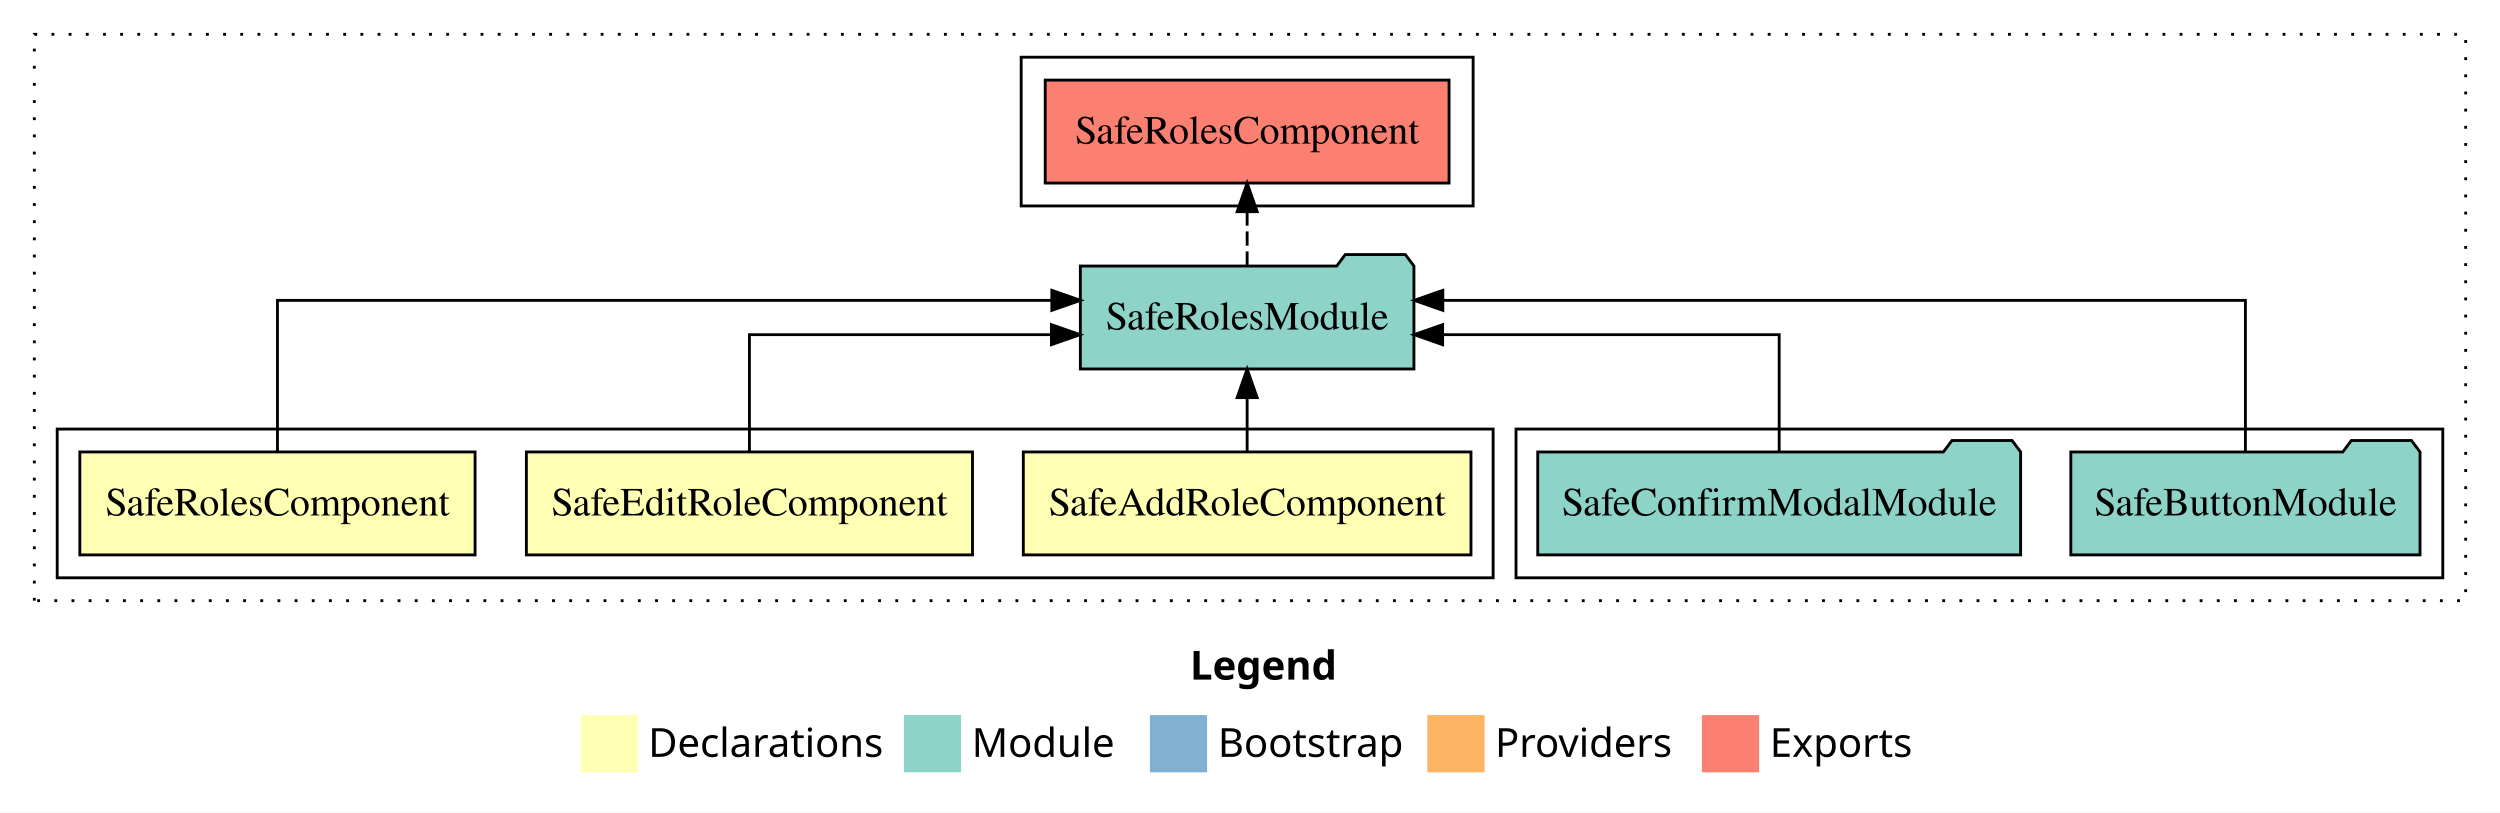
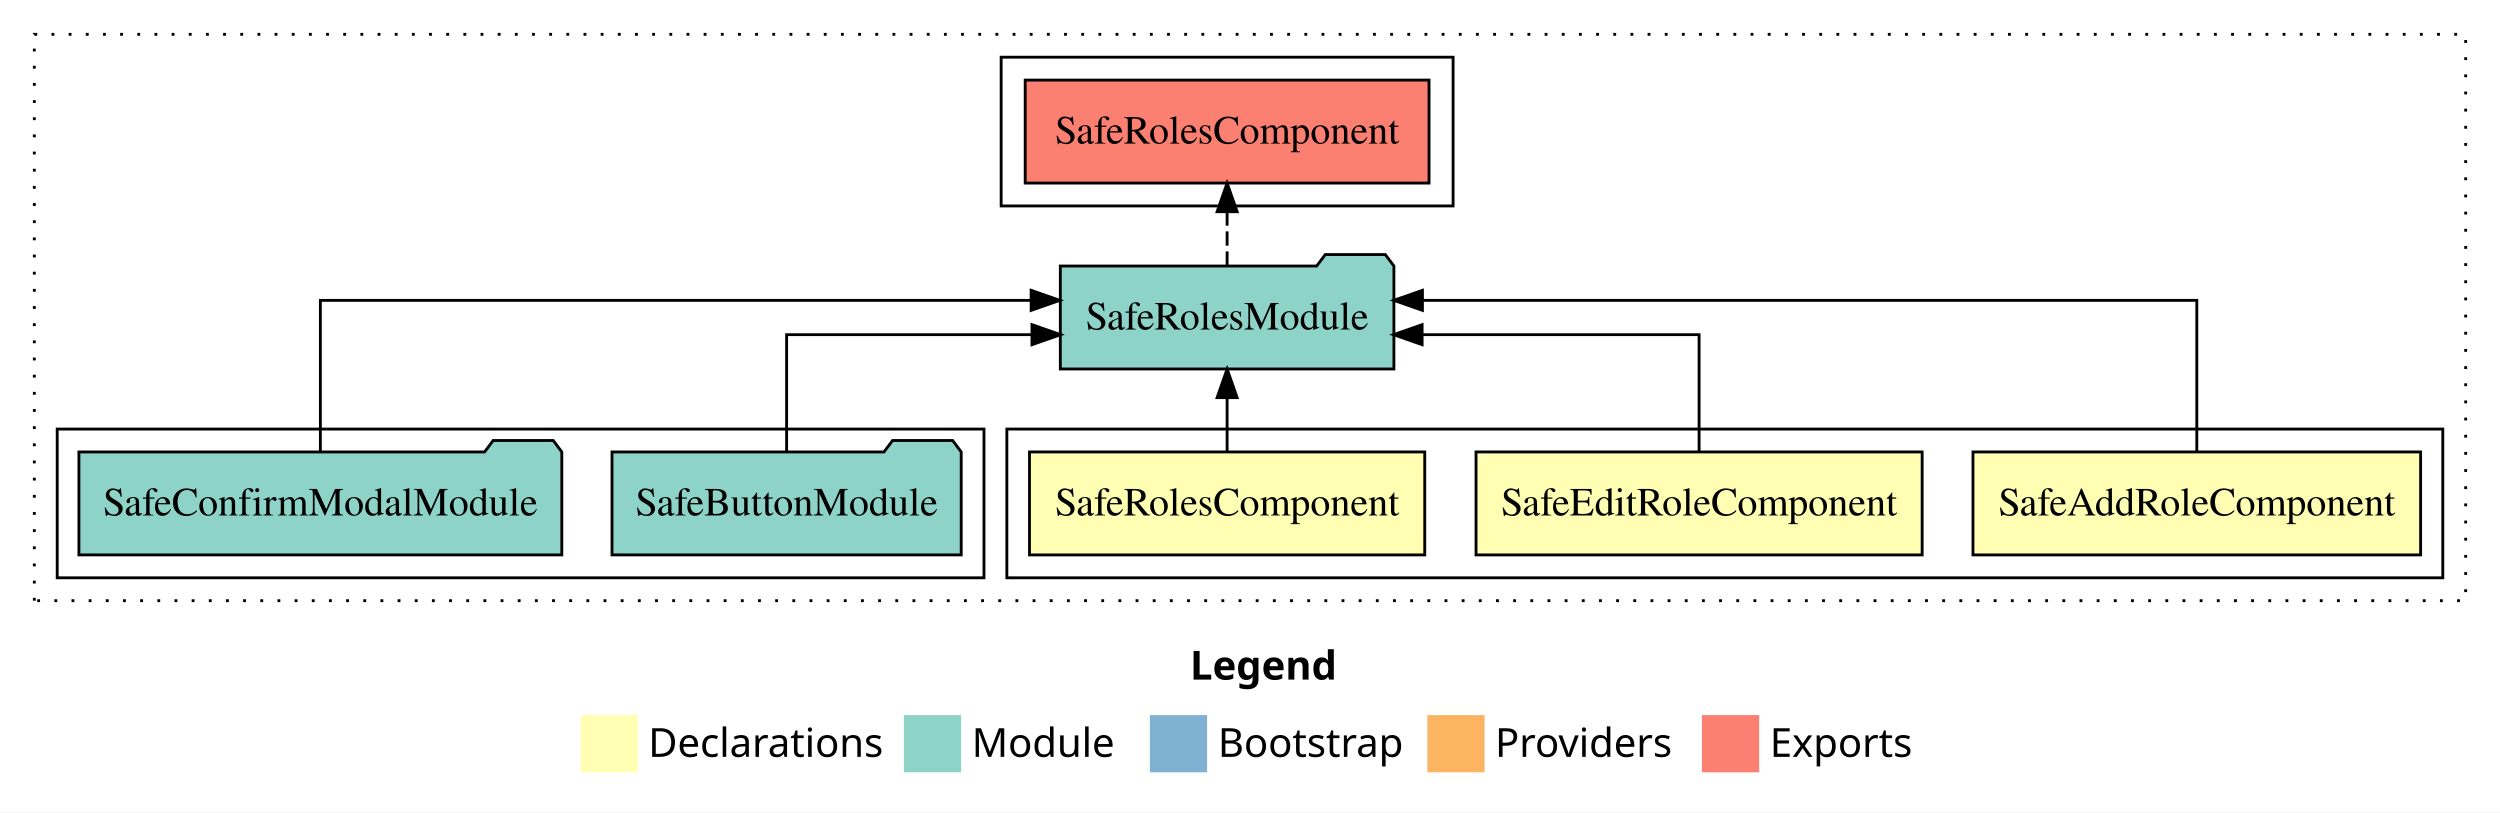
<svg xmlns="http://www.w3.org/2000/svg" width="874pt" height="284pt" viewBox="0.00 0.00 874.00 284.00">
  <g id="graph0" class="graph" transform="scale(1 1) rotate(0) translate(4 280)">
    <polygon fill="white" stroke="transparent" points="-4,4 -4,-280 870,-280 870,4 -4,4" />
    <text text-anchor="start" x="412.01" y="-42.4" font-family="sans-serif" font-weight="bold" font-size="14.00">Legend</text>
    <polygon fill="#ffffb3" stroke="transparent" points="199,-10 199,-30 219,-30 219,-10 199,-10" />
    <text text-anchor="start" x="222.63" y="-15.4" font-family="sans-serif" font-size="14.00">  Declarations</text>
    <polygon fill="#8dd3c7" stroke="transparent" points="312,-10 312,-30 332,-30 332,-10 312,-10" />
    <text text-anchor="start" x="335.73" y="-15.4" font-family="sans-serif" font-size="14.00">  Module</text>
    <polygon fill="#80b1d3" stroke="transparent" points="398,-10 398,-30 418,-30 418,-10 398,-10" />
    <text text-anchor="start" x="421.78" y="-15.4" font-family="sans-serif" font-size="14.00">  Bootstrap</text>
    <polygon fill="#fdb462" stroke="transparent" points="495,-10 495,-30 515,-30 515,-10 495,-10" />
    <text text-anchor="start" x="518.67" y="-15.4" font-family="sans-serif" font-size="14.00">  Providers</text>
    <polygon fill="#fb8072" stroke="transparent" points="591,-10 591,-30 611,-30 611,-10 591,-10" />
    <text text-anchor="start" x="614.73" y="-15.4" font-family="sans-serif" font-size="14.00">  Exports</text>
    <g id="clust1" class="cluster">
      <polygon fill="none" stroke="black" stroke-dasharray="1,5" points="8,-70 8,-268 858,-268 858,-70 8,-70" />
    </g>
+     <g id="clust2" class="cluster">
+       <polygon fill="none" stroke="black" points="348,-78 348,-130 850,-130 850,-78 348,-78" />
+     </g>
    <g id="clust7" class="cluster">
-       <polygon fill="none" stroke="black" points="353,-208 353,-260 511,-260 511,-208 353,-208" />
+       <polygon fill="none" stroke="black" points="346,-208 346,-260 504,-260 504,-208 346,-208" />
    </g>
    <g id="clust6" class="cluster">
-       <polygon fill="none" stroke="black" points="526,-78 526,-130 850,-130 850,-78 526,-78" />
-     </g>
-     <g id="clust2" class="cluster">
-       <polygon fill="none" stroke="black" points="16,-78 16,-130 518,-130 518,-78 16,-78" />
+       <polygon fill="none" stroke="black" points="16,-78 16,-130 340,-130 340,-78 16,-78" />
    </g>
    <g id="node1" class="node">
-       <polygon fill="#ffffb3" stroke="black" points="510.25,-122 353.75,-122 353.75,-86 510.25,-86 510.25,-122" />
-       <text text-anchor="middle" x="432" y="-99.8" font-family="Times,serif" font-size="14.00">SafeAddRoleComponent</text>
+       <polygon fill="#ffffb3" stroke="black" points="842.25,-122 685.75,-122 685.75,-86 842.25,-86 842.25,-122" />
+       <text text-anchor="middle" x="764" y="-99.8" font-family="Times,serif" font-size="14.00">SafeAddRoleComponent</text>
    </g>
    <g id="node4" class="node">
-       <polygon fill="#8dd3c7" stroke="black" points="490.31,-187 487.31,-191 466.31,-191 463.31,-187 373.69,-187 373.69,-151 490.31,-151 490.31,-187" />
-       <text text-anchor="middle" x="432" y="-164.8" font-family="Times,serif" font-size="14.00">SafeRolesModule</text>
+       <polygon fill="#8dd3c7" stroke="black" points="483.31,-187 480.31,-191 459.31,-191 456.31,-187 366.69,-187 366.69,-151 483.31,-151 483.31,-187" />
+       <text text-anchor="middle" x="425" y="-164.8" font-family="Times,serif" font-size="14.00">SafeRolesModule</text>
    </g>
    <g id="edge1" class="edge">
-       <path fill="none" stroke="black" d="M432,-122.11C432,-122.11 432,-140.99 432,-140.99" />
-       <polygon fill="black" stroke="black" points="428.5,-140.99 432,-150.99 435.5,-140.99 428.5,-140.99" />
+       <path fill="none" stroke="black" d="M764,-122.28C764,-143.32 764,-175 764,-175 764,-175 493.28,-175 493.28,-175" />
+       <polygon fill="black" stroke="black" points="493.28,-171.5 483.28,-175 493.28,-178.5 493.28,-171.5" />
    </g>
    <g id="node2" class="node">
-       <polygon fill="#ffffb3" stroke="black" points="335.98,-122 180.02,-122 180.02,-86 335.98,-86 335.98,-122" />
-       <text text-anchor="middle" x="258" y="-99.8" font-family="Times,serif" font-size="14.00">SafeEditRoleComponent</text>
+       <polygon fill="#ffffb3" stroke="black" points="667.98,-122 512.02,-122 512.02,-86 667.98,-86 667.98,-122" />
+       <text text-anchor="middle" x="590" y="-99.8" font-family="Times,serif" font-size="14.00">SafeEditRoleComponent</text>
    </g>
    <g id="edge2" class="edge">
-       <path fill="none" stroke="black" d="M258,-122.02C258,-139.37 258,-163 258,-163 258,-163 363.58,-163 363.58,-163" />
-       <polygon fill="black" stroke="black" points="363.58,-166.5 373.58,-163 363.58,-159.5 363.58,-166.5" />
+       <path fill="none" stroke="black" d="M590,-122.02C590,-139.37 590,-163 590,-163 590,-163 493.17,-163 493.17,-163" />
+       <polygon fill="black" stroke="black" points="493.17,-159.5 483.17,-163 493.17,-166.5 493.17,-159.5" />
    </g>
    <g id="node3" class="node">
-       <polygon fill="#ffffb3" stroke="black" points="162.09,-122 23.91,-122 23.91,-86 162.09,-86 162.09,-122" />
-       <text text-anchor="middle" x="93" y="-99.8" font-family="Times,serif" font-size="14.00">SafeRolesComponent</text>
+       <polygon fill="#ffffb3" stroke="black" points="494.09,-122 355.91,-122 355.91,-86 494.09,-86 494.09,-122" />
+       <text text-anchor="middle" x="425" y="-99.8" font-family="Times,serif" font-size="14.00">SafeRolesComponent</text>
    </g>
    <g id="edge3" class="edge">
-       <path fill="none" stroke="black" d="M93,-122.28C93,-143.32 93,-175 93,-175 93,-175 363.72,-175 363.72,-175" />
-       <polygon fill="black" stroke="black" points="363.72,-178.5 373.72,-175 363.72,-171.5 363.72,-178.5" />
+       <path fill="none" stroke="black" d="M425,-122.11C425,-122.11 425,-140.99 425,-140.99" />
+       <polygon fill="black" stroke="black" points="421.5,-140.99 425,-150.99 428.5,-140.99 421.5,-140.99" />
    </g>
    <g id="node7" class="node">
-       <polygon fill="#fb8072" stroke="black" points="502.59,-252 361.41,-252 361.41,-216 502.59,-216 502.59,-252" />
-       <text text-anchor="middle" x="432" y="-229.8" font-family="Times,serif" font-size="14.00">SafeRolesComponent </text>
+       <polygon fill="#fb8072" stroke="black" points="495.59,-252 354.41,-252 354.41,-216 495.59,-216 495.59,-252" />
+       <text text-anchor="middle" x="425" y="-229.8" font-family="Times,serif" font-size="14.00">SafeRolesComponent </text>
    </g>
    <g id="edge6" class="edge">
-       <path fill="none" stroke="black" stroke-dasharray="5,2" d="M432,-187.11C432,-187.11 432,-205.99 432,-205.99" />
-       <polygon fill="black" stroke="black" points="428.5,-205.99 432,-215.99 435.5,-205.99 428.5,-205.99" />
+       <path fill="none" stroke="black" stroke-dasharray="5,2" d="M425,-187.11C425,-187.11 425,-205.99 425,-205.99" />
+       <polygon fill="black" stroke="black" points="421.5,-205.99 425,-215.99 428.5,-205.99 421.5,-205.99" />
    </g>
    <g id="node5" class="node">
-       <polygon fill="#8dd3c7" stroke="black" points="842.04,-122 839.04,-126 818.04,-126 815.04,-122 719.96,-122 719.96,-86 842.04,-86 842.04,-122" />
-       <text text-anchor="middle" x="781" y="-99.8" font-family="Times,serif" font-size="14.00">SafeButtonModule</text>
+       <polygon fill="#8dd3c7" stroke="black" points="332.04,-122 329.04,-126 308.04,-126 305.04,-122 209.96,-122 209.96,-86 332.04,-86 332.04,-122" />
+       <text text-anchor="middle" x="271" y="-99.8" font-family="Times,serif" font-size="14.00">SafeButtonModule</text>
    </g>
    <g id="edge4" class="edge">
-       <path fill="none" stroke="black" d="M781,-122.28C781,-143.32 781,-175 781,-175 781,-175 500.41,-175 500.41,-175" />
-       <polygon fill="black" stroke="black" points="500.41,-171.5 490.41,-175 500.41,-178.5 500.41,-171.5" />
+       <path fill="none" stroke="black" d="M271,-122.02C271,-139.37 271,-163 271,-163 271,-163 356.78,-163 356.78,-163" />
+       <polygon fill="black" stroke="black" points="356.78,-166.5 366.78,-163 356.78,-159.5 356.78,-166.5" />
    </g>
    <g id="node6" class="node">
-       <polygon fill="#8dd3c7" stroke="black" points="702.41,-122 699.41,-126 678.41,-126 675.41,-122 533.59,-122 533.59,-86 702.41,-86 702.41,-122" />
-       <text text-anchor="middle" x="618" y="-99.8" font-family="Times,serif" font-size="14.00">SafeConfirmModalModule</text>
+       <polygon fill="#8dd3c7" stroke="black" points="192.41,-122 189.41,-126 168.41,-126 165.41,-122 23.59,-122 23.59,-86 192.41,-86 192.41,-122" />
+       <text text-anchor="middle" x="108" y="-99.8" font-family="Times,serif" font-size="14.00">SafeConfirmModalModule</text>
    </g>
    <g id="edge5" class="edge">
-       <path fill="none" stroke="black" d="M618,-122.02C618,-139.37 618,-163 618,-163 618,-163 500.34,-163 500.34,-163" />
-       <polygon fill="black" stroke="black" points="500.34,-159.5 490.34,-163 500.34,-166.5 500.34,-159.5" />
+       <path fill="none" stroke="black" d="M108,-122.28C108,-143.32 108,-175 108,-175 108,-175 356.49,-175 356.49,-175" />
+       <polygon fill="black" stroke="black" points="356.49,-178.5 366.49,-175 356.49,-171.5 356.49,-178.5" />
    </g>
  </g>
</svg>
